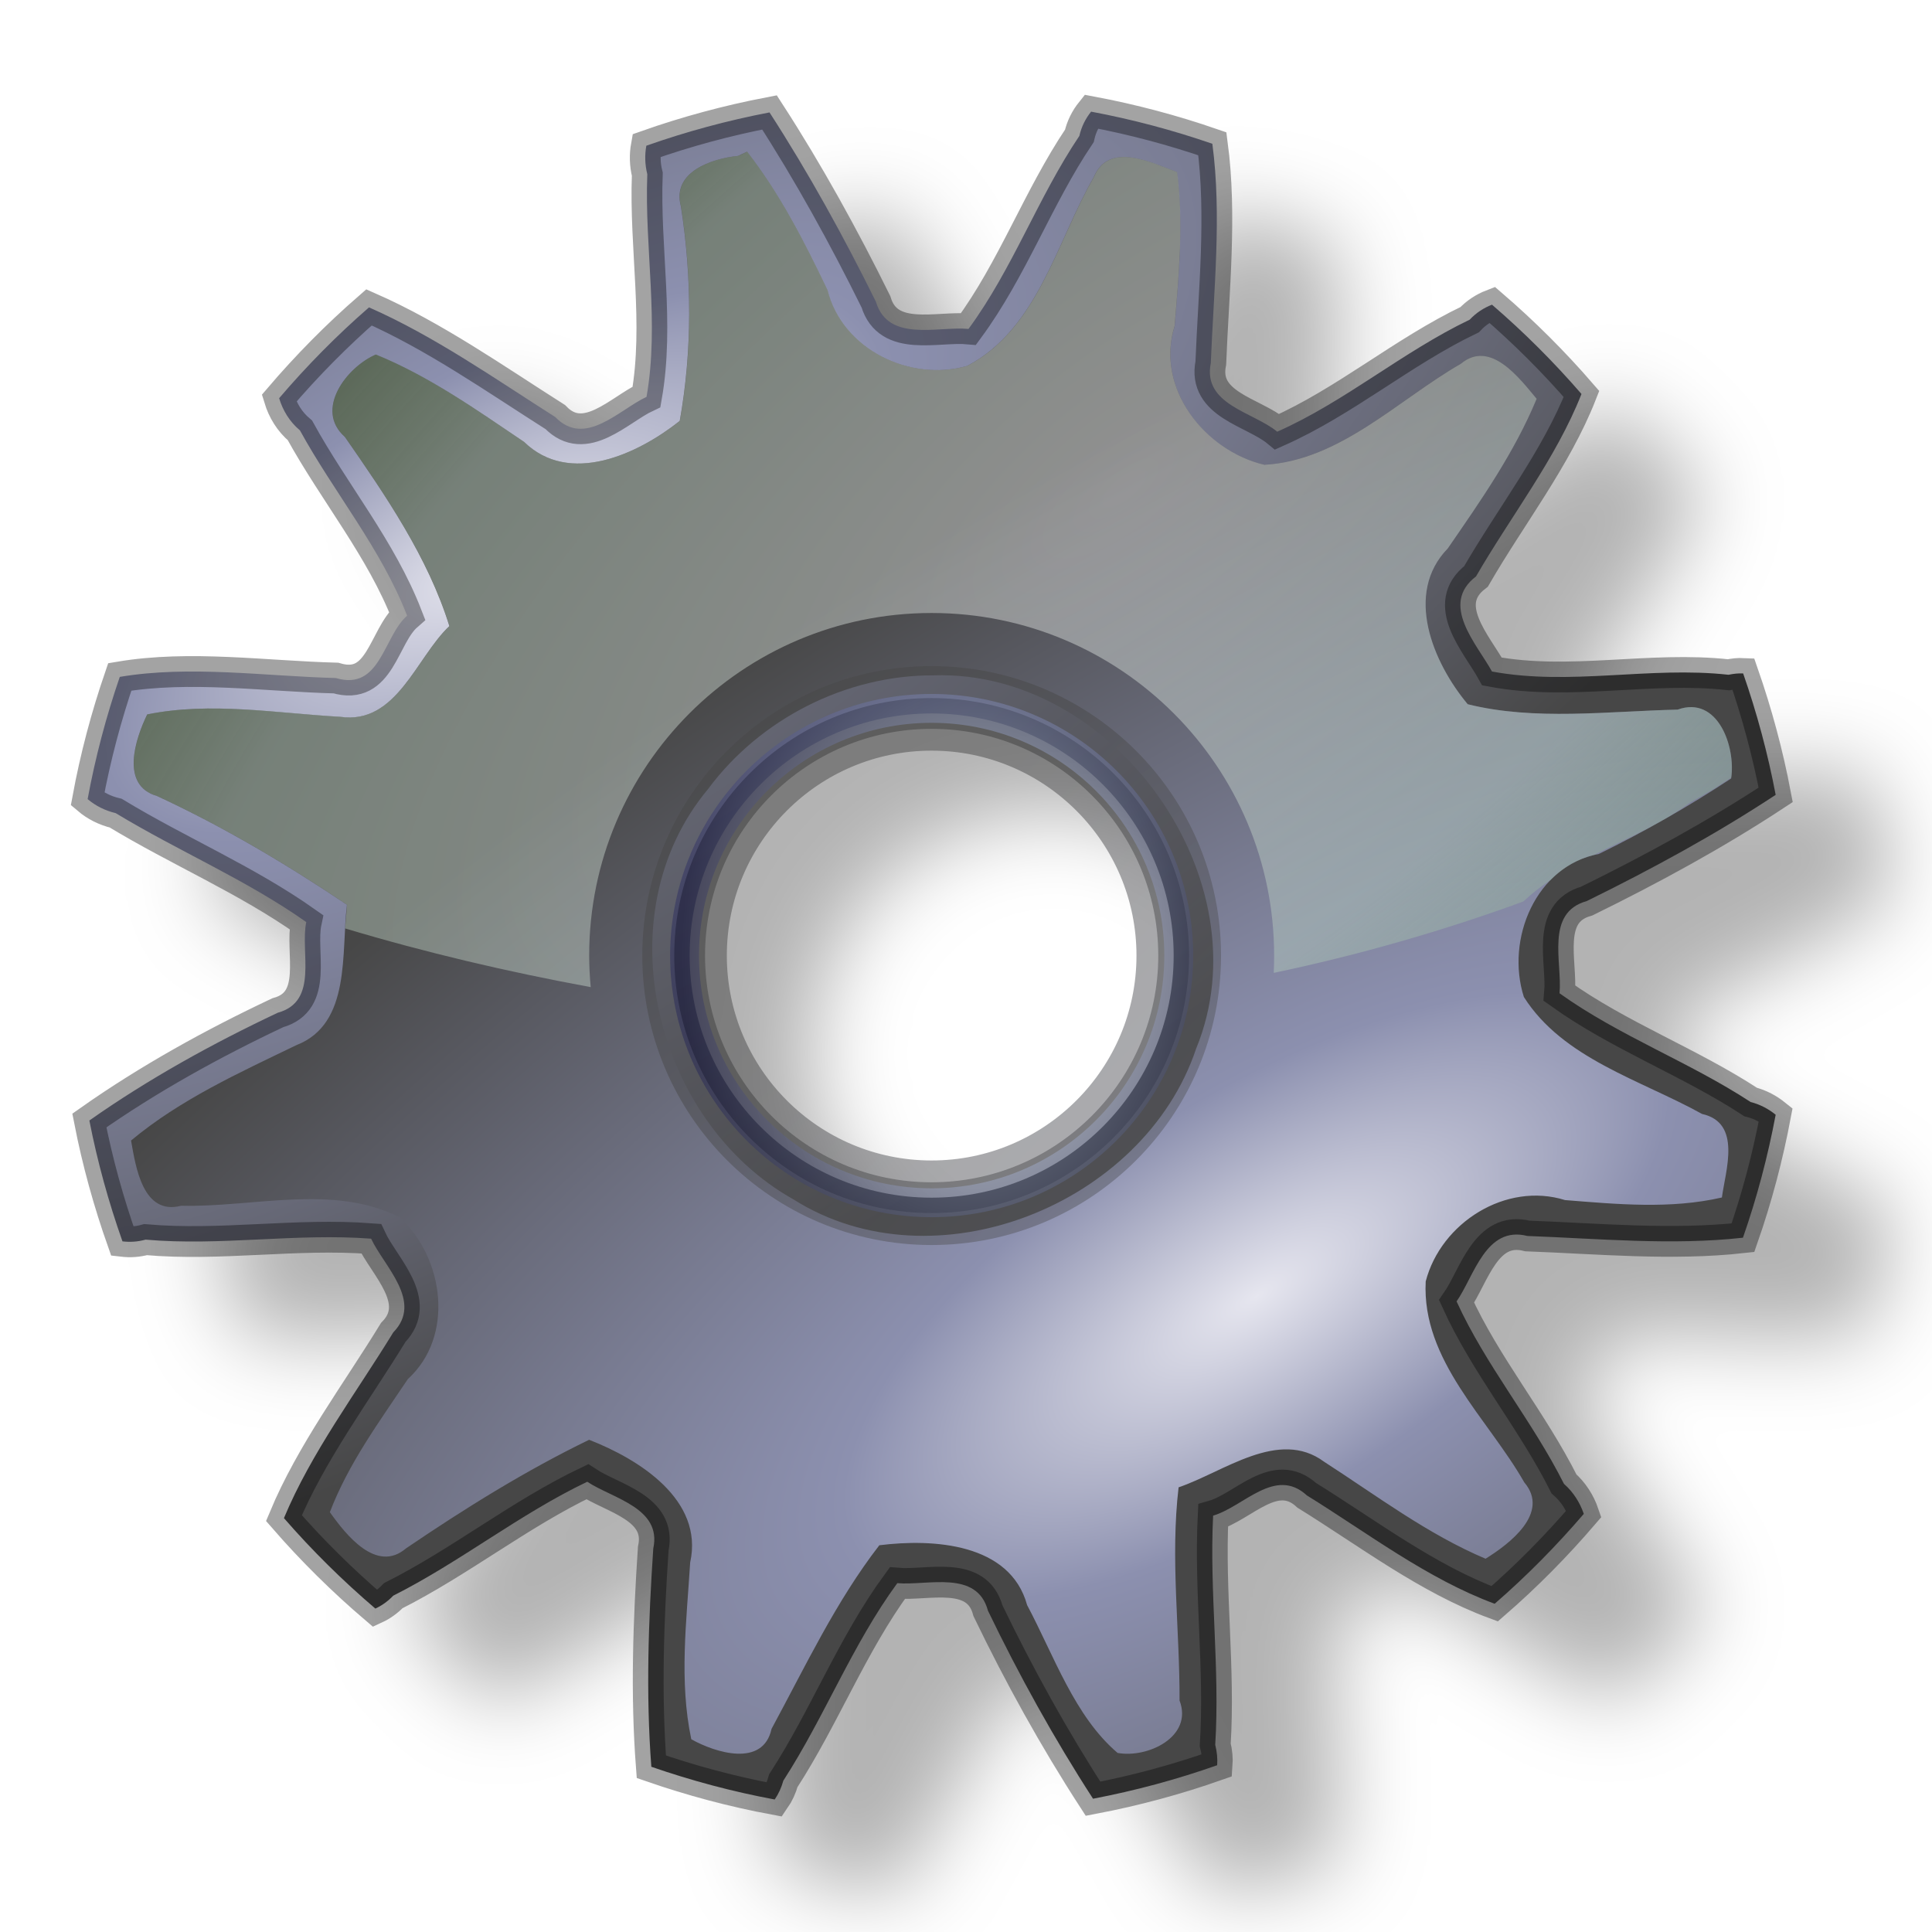
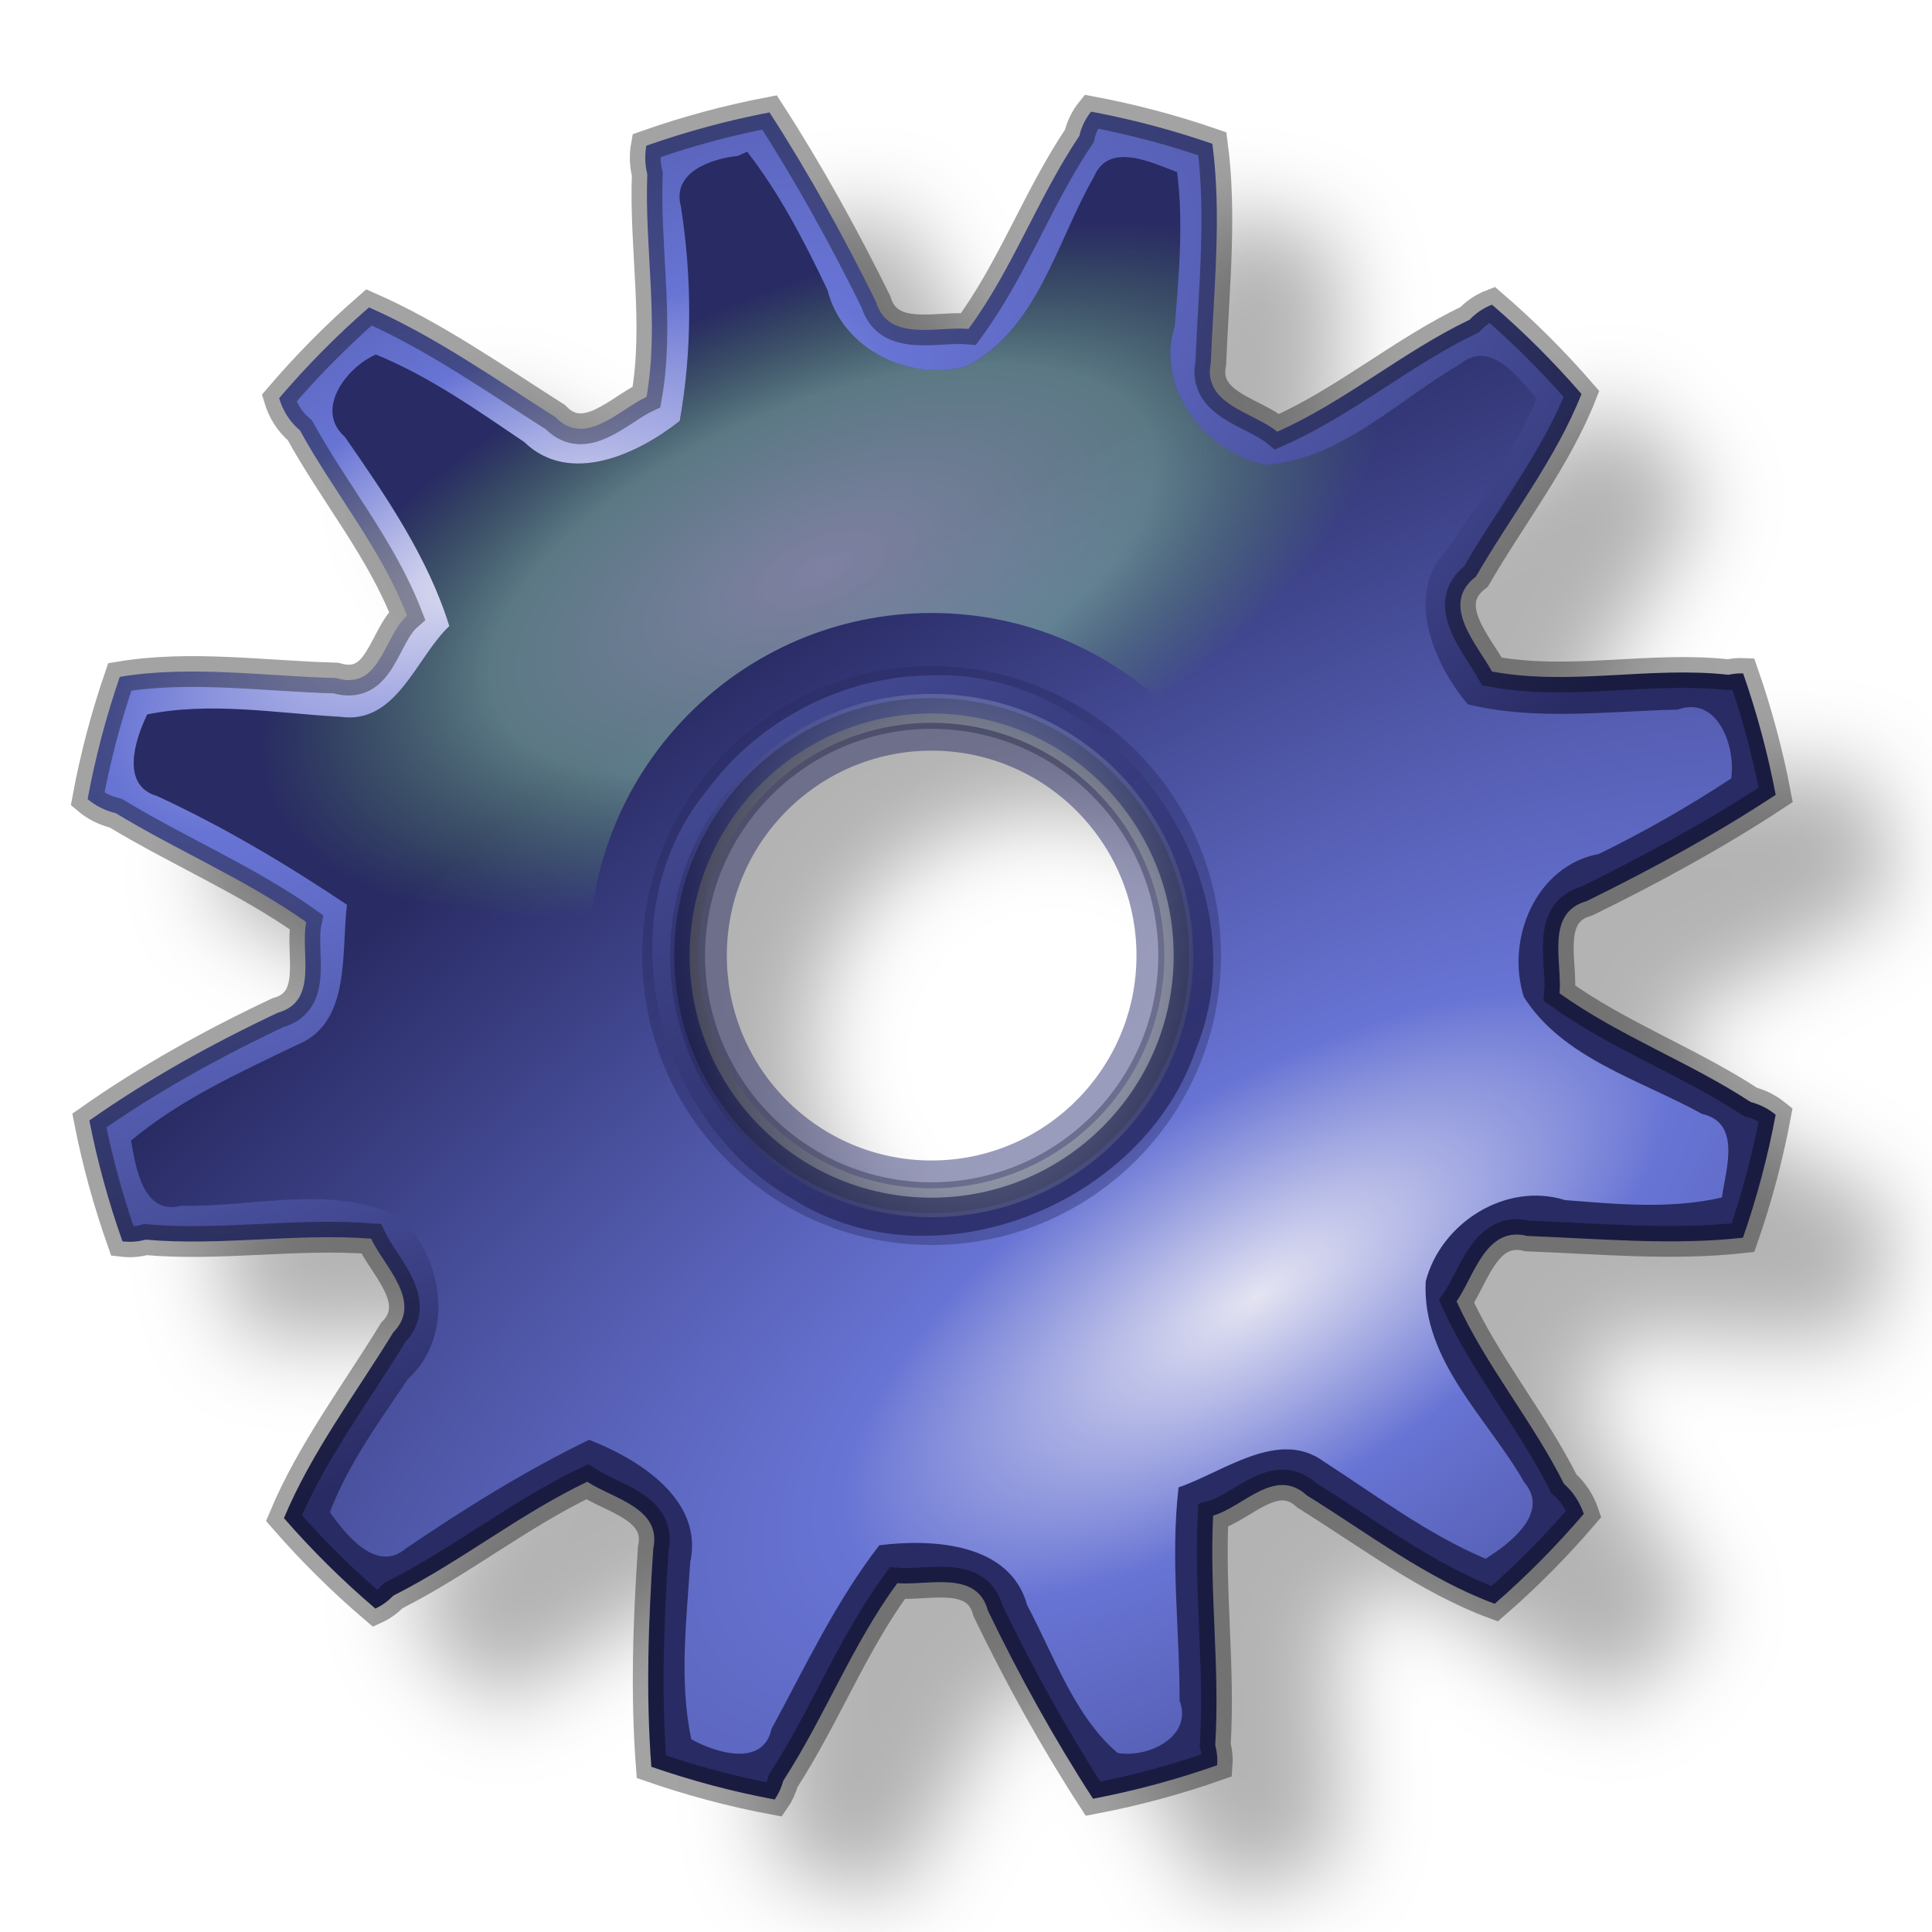
<svg xmlns="http://www.w3.org/2000/svg" xmlns:xlink="http://www.w3.org/1999/xlink" width="320" height="320" id="svg2" version="1.0">
  <defs id="defs4">
    <linearGradient id="linearGradient3269">
      <stop id="stop3271" offset="0" style="stop-color:#ffffff;stop-opacity:1;" />
      <stop style="stop-color:#8793b4;stop-opacity:1;" offset="0.501" id="stop3273" />
      <stop id="stop3275" offset="1" style="stop-color:#161640;stop-opacity:1;" />
    </linearGradient>
    <radialGradient xlink:href="#linearGradient3269" id="radialGradient3325" gradientUnits="userSpaceOnUse" gradientTransform="matrix(0.6083335,0.4750004,-0.6154347,0.7881878,90.49009,29.91169)" cx="2.02" cy="145.749" fx="2.02" fy="145.749" r="15.152" />
    <linearGradient id="linearGradient3272">
      <stop id="stop3274" offset="0" style="stop-color:#ffffff;stop-opacity:1;" />
-       <stop style="stop-color:#bbd5c1;stop-opacity:1;" offset="0.588" id="stop3276" />
-       <stop id="stop3278" offset="1" style="stop-color:#71c351;stop-opacity:0.171" />
+       <stop style="stop-color:#a5ecb5;stop-opacity:1;" offset="0.588" id="stop3276" />
+       <stop id="stop3278" offset="1" style="stop-color:#6ad440;stop-opacity:0;" />
    </linearGradient>
    <linearGradient id="linearGradient3166">
-       <stop style="stop-color:#e6e6ef;stop-opacity:1;" offset="0" id="stop3168" />
-       <stop id="stop3174" offset="0.241" style="stop-color:#8c90af;stop-opacity:1;" />
-       <stop style="stop-color:#474747;stop-opacity:1;" offset="1" id="stop3170" />
+       <stop style="stop-color:#e4e4f2;stop-opacity:1;" offset="0" id="stop3168" />
+       <stop id="stop3174" offset="0.241" style="stop-color:#6874d4;stop-opacity:1;" />
+       <stop style="stop-color:#292b64;stop-opacity:1;" offset="1" id="stop3170" />
    </linearGradient>
    <radialGradient xlink:href="#linearGradient3166" id="radialGradient3314" gradientUnits="userSpaceOnUse" gradientTransform="matrix(0.4455139,0.7522594,-1.806145,1.069661,1223.428,-184.1994)" cx="-140.234" cy="514.152" fx="-140.234" fy="514.152" r="144.234" />
    <linearGradient xlink:href="#linearGradient3166" id="linearGradient3325" gradientUnits="userSpaceOnUse" gradientTransform="matrix(0.9219784,0,0,0.9219784,210.7584,217.9066)" x1="347.916" y1="361.246" x2="90.734" y2="104.285" />
    <radialGradient xlink:href="#linearGradient3269" id="radialGradient3335" cx="317.808" cy="340.943" fx="317.808" fy="340.943" r="46.986" gradientTransform="matrix(1.029859,2.6342428e-7,-3.6182792e-7,1.408518,-15.43476,-154.4836)" gradientUnits="userSpaceOnUse" />
    <filter id="filter3343">
      <feGaussianBlur stdDeviation="6.852" id="feGaussianBlur3345" />
    </filter>
    <radialGradient xlink:href="#linearGradient3166" id="radialGradient3384" gradientUnits="userSpaceOnUse" gradientTransform="matrix(0.5069956,0.792841,-1.904075,1.217593,1246,-292.1612)" cx="95.71" cy="491.526" fx="95.71" fy="491.526" r="144.234" />
-     <radialGradient xlink:href="#linearGradient3272" id="radialGradient3386" gradientUnits="userSpaceOnUse" gradientTransform="matrix(1.885129,-1.530531,0.6022565,0.7417898,-1.80556,367.8017)" cx="139.212" cy="126.25" fx="139.212" fy="126.25" r="138.844" />
+     <radialGradient xlink:href="#linearGradient3272" id="radialGradient3196" gradientUnits="userSpaceOnUse" gradientTransform="matrix(0.6589336,-0.2771669,0.1297573,0.3084838,218.0515,260.8998)" cx="87.994" cy="81.913" fx="87.994" fy="81.913" r="138.844" />
  </defs>
  <g id="layer2">
    <path transform="matrix(1.020061,0,0,1.020061,-156.8049,-174.1402)" style="opacity:0.3;fill:#000000;fill-opacity:1;stroke:none;stroke-width:5;stroke-linecap:round;stroke-linejoin:miter;stroke-miterlimit:4;stroke-dasharray:none;stroke-opacity:0.363;filter:url(#filter3343)" d="M 350.689,204.723 C 349.802,205.83 349.129,207.137 348.783,208.661 C 342.042,218.687 337.957,230.251 330.783,240.004 C 325.765,239.539 317.742,242.24 315.752,235.598 C 310.594,225.153 304.815,214.648 298.47,204.848 C 291.615,206.163 284.93,207.974 278.47,210.254 C 278.204,211.729 278.226,213.286 278.627,214.879 C 278.165,226.919 280.607,239.084 278.502,251.036 C 274.056,253.111 268.507,259.318 263.689,254.317 C 253.936,248.125 244.075,241.179 233.439,236.504 C 228.216,241.047 223.342,245.991 218.845,251.254 C 219.448,253.236 220.534,255.06 222.22,256.473 C 227.819,266.657 235.4,275.679 239.627,286.567 C 235.742,289.966 235.316,298.846 228.064,296.692 C 216.562,296.389 204.364,294.588 192.97,296.504 C 190.77,302.92 189.003,309.549 187.752,316.348 C 189.024,317.429 190.556,318.211 192.314,318.629 C 202.425,324.766 213.486,329.422 223.252,336.317 C 222.219,341.209 225.35,349.185 218.627,351.036 C 208.061,356.017 197.63,361.779 188.033,368.536 C 189.346,375.26 191.165,381.819 193.408,388.161 C 194.611,388.303 195.875,388.239 197.158,387.879 C 209.355,388.953 221.579,386.794 233.783,387.723 C 235.882,392.232 242.278,397.916 237.377,402.942 C 231.395,412.716 224.058,422.456 219.627,433.098 C 224.198,438.356 229.169,443.263 234.47,447.786 C 235.527,447.298 236.502,446.608 237.377,445.692 C 248.287,440.193 257.876,432.448 268.877,427.192 C 272.989,429.918 281.027,431.428 279.595,438.036 C 278.81,449.737 278.379,461.698 279.283,473.473 C 285.757,475.714 292.447,477.512 299.314,478.786 C 299.928,477.899 300.398,476.868 300.72,475.723 C 307.452,465.313 311.892,453.664 319.22,443.661 C 324.158,444.087 332.15,441.443 333.939,448.129 C 338.988,458.601 344.654,468.858 351.002,478.661 C 357.913,477.347 364.647,475.517 371.158,473.223 C 371.24,472.165 371.131,471.049 370.845,469.911 C 371.623,457.504 369.886,445.103 370.502,432.692 C 375.411,431.287 380.56,424.668 385.72,429.411 C 395.552,435.492 405.297,442.969 416.22,447.004 C 421.403,442.504 426.219,437.62 430.689,432.411 C 430.053,430.546 428.978,428.859 427.47,427.536 C 422.312,417.261 414.771,408.324 410.033,397.911 C 412.903,393.791 414.762,385.572 421.533,387.286 C 433.06,387.711 445,388.85 456.533,387.567 C 458.782,381.115 460.558,374.441 461.845,367.598 C 460.687,366.666 459.352,365.934 457.783,365.536 C 447.823,359.019 436.455,354.826 426.752,347.879 C 427.216,342.848 424.382,334.806 431.158,332.911 C 441.624,327.772 452.062,322.104 461.845,315.661 C 460.567,308.904 458.781,302.316 456.564,295.942 C 455.801,295.906 455.005,295.989 454.189,296.161 C 441.419,294.738 428.48,297.999 415.783,295.629 C 413.304,291.136 407.235,284.737 413.189,280.192 C 418.807,270.465 426.206,261.015 430.314,250.567 C 425.828,245.383 420.978,240.54 415.783,236.067 C 414.449,236.582 413.212,237.382 412.158,238.504 C 401.267,243.716 391.956,251.794 380.908,256.692 C 377.021,253.473 368.754,252.318 370.127,245.536 C 370.583,233.88 371.932,221.587 370.377,209.942 C 364.012,207.743 357.433,205.988 350.689,204.723 z M 324.783,302.442 C 346.475,302.442 364.095,320.062 364.095,341.754 C 364.095,363.447 346.475,381.067 324.783,381.067 C 303.09,381.067 285.502,363.447 285.502,341.754 C 285.502,320.062 303.09,302.442 324.783,302.442 z" id="path3337" />
  </g>
  <g id="layer1" transform="translate(-150.5127,-167.4685)">
    <path style="opacity:1;fill:url(#radialGradient3314);fill-opacity:1;stroke:#000000;stroke-width:5.1;stroke-linecap:round;stroke-linejoin:miter;stroke-miterlimit:4;stroke-dasharray:none;stroke-opacity:0.363" d="M 331.234,185.96 C 330.328,187.089 329.642,188.422 329.289,189.977 C 322.413,200.205 318.246,212.001 310.928,221.949 C 305.809,221.474 297.626,224.23 295.595,217.455 C 290.334,206.8 284.439,196.084 277.967,186.088 C 270.974,187.429 264.155,189.277 257.566,191.603 C 257.295,193.107 257.317,194.695 257.725,196.32 C 257.254,208.601 259.745,221.011 257.598,233.202 C 253.063,235.319 247.403,241.65 242.488,236.549 C 232.54,230.233 222.481,223.148 211.631,218.379 C 206.304,223.013 201.332,228.056 196.745,233.425 C 197.359,235.447 198.468,237.307 200.188,238.749 C 205.899,249.137 213.632,258.34 217.943,269.446 C 213.981,272.913 213.546,281.971 206.149,279.774 C 194.416,279.466 181.973,277.628 170.351,279.583 C 168.106,286.127 166.304,292.889 165.027,299.825 C 166.326,300.927 167.888,301.725 169.681,302.152 C 179.996,308.412 191.278,313.161 201.24,320.194 C 200.186,325.185 203.38,333.321 196.522,335.208 C 185.745,340.29 175.104,346.167 165.314,353.059 C 166.653,359.919 168.509,366.609 170.797,373.078 C 172.025,373.223 173.314,373.158 174.622,372.791 C 187.064,373.886 199.533,371.684 211.982,372.632 C 214.123,377.231 220.648,383.029 215.648,388.156 C 209.546,398.126 202.062,408.061 197.542,418.917 C 202.205,424.28 207.276,429.286 212.683,433.899 C 213.761,433.402 214.755,432.698 215.648,431.763 C 226.777,426.154 236.558,418.254 247.78,412.892 C 251.975,415.673 260.174,417.213 258.714,423.953 C 257.912,435.89 257.473,448.091 258.395,460.102 C 264.999,462.388 271.823,464.222 278.828,465.521 C 279.454,464.616 279.933,463.565 280.262,462.397 C 287.129,451.779 291.658,439.895 299.134,429.691 C 304.17,430.126 312.323,427.429 314.148,434.25 C 319.298,444.932 325.077,455.394 331.552,465.393 C 338.602,464.054 345.472,462.187 352.113,459.847 C 352.197,458.768 352.086,457.629 351.794,456.468 C 352.588,443.813 350.815,431.162 351.444,418.502 C 356.452,417.07 361.704,410.318 366.968,415.155 C 376.996,421.359 386.937,428.986 398.079,433.102 C 403.366,428.512 408.279,423.529 412.838,418.216 C 412.19,416.314 411.093,414.593 409.555,413.243 C 404.294,402.762 396.601,393.645 391.768,383.023 C 394.695,378.821 396.592,370.437 403.499,372.185 C 415.257,372.62 427.436,373.781 439.201,372.472 C 441.495,365.891 443.307,359.083 444.62,352.103 C 443.438,351.152 442.076,350.405 440.476,349.999 C 430.316,343.351 418.72,339.075 408.822,331.988 C 409.295,326.857 406.405,318.653 413.317,316.719 C 423.993,311.478 434.64,305.696 444.62,299.123 C 443.315,292.231 441.494,285.511 439.233,279.009 C 438.454,278.972 437.642,279.057 436.81,279.232 C 423.784,277.781 410.586,281.108 397.633,278.69 C 395.104,274.107 388.913,267.579 394.987,262.943 C 400.718,253.021 408.265,243.382 412.456,232.724 C 407.88,227.436 402.933,222.496 397.633,217.933 C 396.272,218.458 395.011,219.274 393.935,220.419 C 382.826,225.735 373.329,233.976 362.059,238.972 C 358.094,235.688 349.661,234.51 351.061,227.592 C 351.527,215.703 352.903,203.163 351.316,191.284 C 344.824,189.041 338.113,187.25 331.234,185.96 z M 304.808,285.639 C 326.935,285.639 344.909,303.613 344.909,325.741 C 344.909,347.868 326.935,365.842 304.808,365.842 C 282.68,365.842 264.738,347.868 264.738,325.741 C 264.738,303.613 282.68,285.639 304.808,285.639 z" id="path2430" />
-     <path style="opacity:1;fill:url(#radialGradient3384);fill-opacity:1;stroke:none;stroke-width:5;stroke-linecap:round;stroke-linejoin:miter;stroke-miterlimit:4;stroke-dasharray:none;stroke-opacity:0.363" d="M 272.758,193.292 C 268.43,193.72 261.746,195.938 263.291,201.644 C 265.121,213.355 265.187,225.532 263.1,237.187 C 256.123,242.722 244.819,247.959 237.325,240.667 C 229.422,235.339 221.608,229.791 212.766,226.189 C 207.949,228.253 202.524,235.33 207.634,239.833 C 214.387,249.558 221.407,259.78 224.943,271.168 C 219.439,276.35 216.23,287.543 206.87,286.194 C 196.243,285.599 185.407,283.662 174.896,285.799 C 172.922,289.861 170.384,297.55 176.522,299.315 C 187.475,304.377 197.945,310.594 207.984,317.325 C 206.992,325.192 208.729,337.018 199.633,340.564 C 190.099,345.168 180.403,349.559 172.219,356.375 C 172.995,360.758 174.168,368.822 180.507,367.181 C 192.462,367.469 205.644,363.505 216.719,369.093 C 224.085,375.868 225.82,388.82 218.063,395.888 C 213.301,403.005 208.227,409.878 205.147,417.929 C 207.778,421.643 212.864,428.123 217.771,423.922 C 227.505,417.313 237.503,411.078 248.086,405.943 C 256.325,409.148 267.112,415.88 264.829,426.247 C 264.226,435.981 262.969,445.905 265.012,455.544 C 268.992,457.778 276.913,460.254 278.305,453.822 C 283.891,443.51 288.938,432.74 296.156,423.412 C 305.039,422.296 317.822,423.041 320.634,433.32 C 325.08,441.662 328.473,451.725 335.62,457.807 C 340.579,458.726 348.169,455.146 345.884,449.136 C 345.922,437.366 344.341,425.56 345.725,413.817 C 353.164,411.301 362.292,404 369.824,409.577 C 378.589,415.234 386.929,421.56 396.568,425.643 C 400.46,423.228 407.318,418.083 402.976,412.988 C 396.968,402.431 385.973,392.812 386.655,379.708 C 389.187,369.965 399.963,363.187 409.73,366.239 C 418.362,366.928 427.192,367.77 435.713,365.81 C 436.309,361.329 439.047,353.444 432.43,351.976 C 422.24,346.325 409.379,342.81 402.912,332.594 C 399.86,323.013 404.9,310.862 415.336,308.908 C 422.859,305.239 430.205,301.036 437.243,296.414 C 438.053,291.218 435.052,282.599 428.381,285.002 C 416.878,285.266 404.688,286.873 393.604,284.11 C 387.853,277.226 383.036,265.76 390.292,258.309 C 395.763,250.373 401.321,242.448 405.016,233.521 C 402.156,230.113 397.359,223.643 392.456,227.719 C 382.001,233.741 372.395,243.764 359.91,244.455 C 350.012,242.11 341.853,231.73 345.075,221.475 C 345.775,213.005 346.562,204.442 345.47,195.97 C 341.315,194.437 334.18,190.833 331.699,196.767 C 325.492,207.533 322.438,221.899 310.724,228.07 C 301.285,230.784 290.029,225.362 287.579,215.518 C 283.744,207.49 279.706,199.586 274.257,192.591 L 273.333,193.023 L 272.758,193.292 z M 305.145,279.328 C 335.125,278.344 360.081,313.301 348.625,341.169 C 339.983,367.001 305.3,380.905 281.939,366.129 C 258.936,353.248 250.386,318.993 267.786,298.167 C 276.424,286.499 290.681,279.277 305.145,279.328 z" id="path3347" />
-     <path style="opacity:0.4;fill:url(#radialGradient3386);fill-opacity:1;stroke:none;stroke-width:5;stroke-linecap:round;stroke-linejoin:miter;stroke-miterlimit:4;stroke-dasharray:none;stroke-opacity:0.363" d="M 274.27,192.591 L 273.345,193.037 L 272.771,193.292 C 268.443,193.72 261.759,195.937 263.304,201.644 C 265.134,213.355 265.2,225.532 263.113,237.187 C 256.136,242.722 244.819,247.953 237.324,240.661 C 229.422,235.333 221.621,229.791 212.779,226.189 C 207.962,228.253 202.537,235.33 207.647,239.832 C 214.4,249.558 221.42,259.78 224.956,271.167 C 219.452,276.35 216.242,287.53 206.882,286.181 C 196.255,285.586 185.42,283.661 174.909,285.799 C 172.935,289.86 170.397,297.55 176.535,299.315 C 187.488,304.377 197.958,310.594 207.997,317.325 L 207.679,321.246 C 220.993,325.243 234.635,328.441 248.354,330.968 C 248.196,329.247 248.099,327.502 248.099,325.741 C 248.099,294.424 273.491,269 304.808,269 C 336.124,269 361.549,294.424 361.549,325.741 C 361.549,326.698 361.532,327.664 361.485,328.61 C 375.537,325.65 389.373,321.707 402.829,316.783 C 404.242,315.445 405.785,314.263 407.388,313.181 C 409.296,311.25 411.662,309.797 414.464,309.101 C 417.57,307.526 420.766,306.082 423.804,304.479 C 424.399,304.165 424.975,303.85 425.557,303.522 C 427.304,302.541 428.985,301.478 430.562,300.303 C 432.893,299.079 435.121,297.705 437.256,296.254 C 437.985,291.044 435,282.622 428.394,285.002 C 416.891,285.266 404.701,286.873 393.617,284.109 C 387.866,277.226 383.045,265.772 390.301,258.321 C 395.772,250.385 401.334,242.448 405.029,233.521 C 402.169,230.113 397.372,223.643 392.469,227.719 C 382.014,233.741 372.408,243.764 359.923,244.454 C 350.025,242.11 341.846,231.727 345.068,221.471 C 345.768,213.002 346.575,204.442 345.483,195.97 C 341.328,194.437 334.193,190.833 331.712,196.767 C 325.505,207.532 322.451,221.899 310.737,228.07 C 301.298,230.783 290.043,225.353 287.594,215.51 C 283.759,207.482 279.719,199.585 274.27,192.591 z" id="path2434" />
+     <path style="opacity:1;fill:url(#radialGradient3384);fill-opacity:1.0;stroke:none;stroke-width:5;stroke-linecap:round;stroke-linejoin:miter;stroke-miterlimit:4;stroke-dasharray:none;stroke-opacity:0.363" d="M 272.758,193.292 C 268.43,193.72 261.746,195.938 263.291,201.644 C 265.121,213.355 265.187,225.532 263.1,237.187 C 256.123,242.722 244.819,247.959 237.325,240.667 C 229.422,235.339 221.608,229.791 212.766,226.189 C 207.949,228.253 202.524,235.33 207.634,239.833 C 214.387,249.558 221.407,259.78 224.943,271.168 C 219.439,276.35 216.23,287.543 206.87,286.194 C 196.243,285.599 185.407,283.662 174.896,285.799 C 172.922,289.861 170.384,297.55 176.522,299.315 C 187.475,304.377 197.945,310.594 207.984,317.325 C 206.992,325.192 208.729,337.018 199.633,340.564 C 190.099,345.168 180.403,349.559 172.219,356.375 C 172.995,360.758 174.168,368.822 180.507,367.181 C 192.462,367.469 205.644,363.505 216.719,369.093 C 224.085,375.868 225.82,388.82 218.063,395.888 C 213.301,403.005 208.227,409.878 205.147,417.929 C 207.778,421.643 212.864,428.123 217.771,423.922 C 227.505,417.313 237.503,411.078 248.086,405.943 C 256.325,409.148 267.112,415.88 264.829,426.247 C 264.226,435.981 262.969,445.905 265.012,455.544 C 268.992,457.778 276.913,460.254 278.305,453.822 C 283.891,443.51 288.938,432.74 296.156,423.412 C 305.039,422.296 317.822,423.041 320.634,433.32 C 325.08,441.662 328.473,451.725 335.62,457.807 C 340.579,458.726 348.169,455.146 345.884,449.136 C 345.922,437.366 344.341,425.56 345.725,413.817 C 353.164,411.301 362.292,404 369.824,409.577 C 378.589,415.234 386.929,421.56 396.568,425.643 C 400.46,423.228 407.318,418.083 402.976,412.988 C 396.968,402.431 385.973,392.812 386.655,379.708 C 389.187,369.965 399.963,363.187 409.73,366.239 C 418.362,366.928 427.192,367.77 435.713,365.81 C 436.309,361.329 439.047,353.444 432.43,351.976 C 422.24,346.325 409.379,342.81 402.912,332.594 C 399.86,323.013 404.9,310.862 415.336,308.908 C 422.859,305.239 430.205,301.036 437.243,296.414 C 438.053,291.218 435.052,282.599 428.381,285.002 C 416.878,285.266 404.688,286.873 393.604,284.11 C 387.853,277.226 383.036,265.76 390.292,258.309 C 395.763,250.373 401.321,242.448 405.016,233.521 C 402.156,230.113 397.359,223.643 392.456,227.719 C 382.001,233.741 372.395,243.764 359.91,244.455 C 350.012,242.11 341.853,231.73 345.075,221.475 C 345.775,213.005 346.562,204.442 345.47,195.97 C 341.315,194.437 334.18,190.833 331.699,196.767 C 325.492,207.533 322.438,221.899 310.724,228.07 C 301.285,230.784 290.029,225.362 287.579,215.518 C 283.744,207.49 279.706,199.586 274.257,192.591 L 273.333,193.023 L 272.758,193.292 z M 305.145,279.328 C 335.125,278.344 360.081,313.301 348.625,341.169 C 339.983,367.001 305.3,380.905 281.939,366.129 C 258.936,353.248 250.386,318.993 267.786,298.167 C 276.424,286.499 290.681,279.277 305.145,279.328 z" id="path3347" />
+     <path style="opacity:0.4;fill:url(#radialGradient3196);fill-opacity:1;stroke:none;stroke-width:5;stroke-linecap:round;stroke-linejoin:miter;stroke-miterlimit:4;stroke-dasharray:none;stroke-opacity:0.363" d="M 274.27,192.591 L 273.345,193.037 L 272.771,193.292 C 268.443,193.72 261.759,195.937 263.304,201.644 C 265.134,213.355 265.2,225.532 263.113,237.187 C 256.136,242.722 244.819,247.953 237.324,240.661 C 229.422,235.333 221.621,229.791 212.779,226.189 C 207.962,228.253 202.537,235.33 207.647,239.832 C 214.4,249.558 221.42,259.78 224.956,271.167 C 219.452,276.35 216.242,287.53 206.882,286.181 C 196.255,285.586 185.42,283.661 174.909,285.799 C 172.935,289.86 170.397,297.55 176.535,299.315 C 187.488,304.377 197.958,310.594 207.997,317.325 L 207.679,321.246 C 220.993,325.243 234.635,328.441 248.354,330.968 C 248.196,329.247 248.099,327.502 248.099,325.741 C 248.099,294.424 273.491,269 304.808,269 C 336.124,269 361.549,294.424 361.549,325.741 C 361.549,326.698 361.532,327.664 361.485,328.61 C 375.537,325.65 389.373,321.707 402.829,316.783 C 404.242,315.445 405.785,314.263 407.388,313.181 C 409.296,311.25 411.662,309.797 414.464,309.101 C 417.57,307.526 420.766,306.082 423.804,304.479 C 424.399,304.165 424.975,303.85 425.557,303.522 C 427.304,302.541 428.985,301.478 430.562,300.303 C 432.893,299.079 435.121,297.705 437.256,296.254 C 437.985,291.044 435,282.622 428.394,285.002 C 416.891,285.266 404.701,286.873 393.617,284.109 C 387.866,277.226 383.045,265.772 390.301,258.321 C 395.772,250.385 401.334,242.448 405.029,233.521 C 402.169,230.113 397.372,223.643 392.469,227.719 C 382.014,233.741 372.408,243.764 359.923,244.454 C 350.025,242.11 341.846,231.727 345.068,221.471 C 345.768,213.002 346.575,204.442 345.483,195.97 C 341.328,194.437 334.193,190.833 331.712,196.767 C 325.505,207.532 322.451,221.899 310.737,228.07 C 301.298,230.783 290.043,225.353 287.594,215.51 C 283.759,207.482 279.719,199.585 274.27,192.591 z" id="path2434" />
    <use x="0" y="0" xlink:href="#path3259" id="use3299" transform="translate(183.2039,-533.5948)" width="320" height="320" />
    <path style="fill:url(#radialGradient3335);fill-opacity:1;stroke:url(#linearGradient3325);stroke-width:4.61;stroke-miterlimit:4;stroke-dasharray:none;opacity:0.5" d="M 304.809,280.103 C 279.618,280.103 259.2,300.55 259.2,325.741 C 259.2,350.931 279.618,371.379 304.809,371.379 C 330,371.379 350.447,350.931 350.447,325.741 C 350.447,300.55 330,280.103 304.809,280.103 z M 304.809,289.495 C 324.809,289.495 341.054,305.74 341.054,325.741 C 341.054,345.741 324.809,361.986 304.809,361.986 C 284.809,361.986 268.593,345.741 268.593,325.741 C 268.593,305.74 284.809,289.495 304.809,289.495 z" id="path3292" />
  </g>
</svg>
